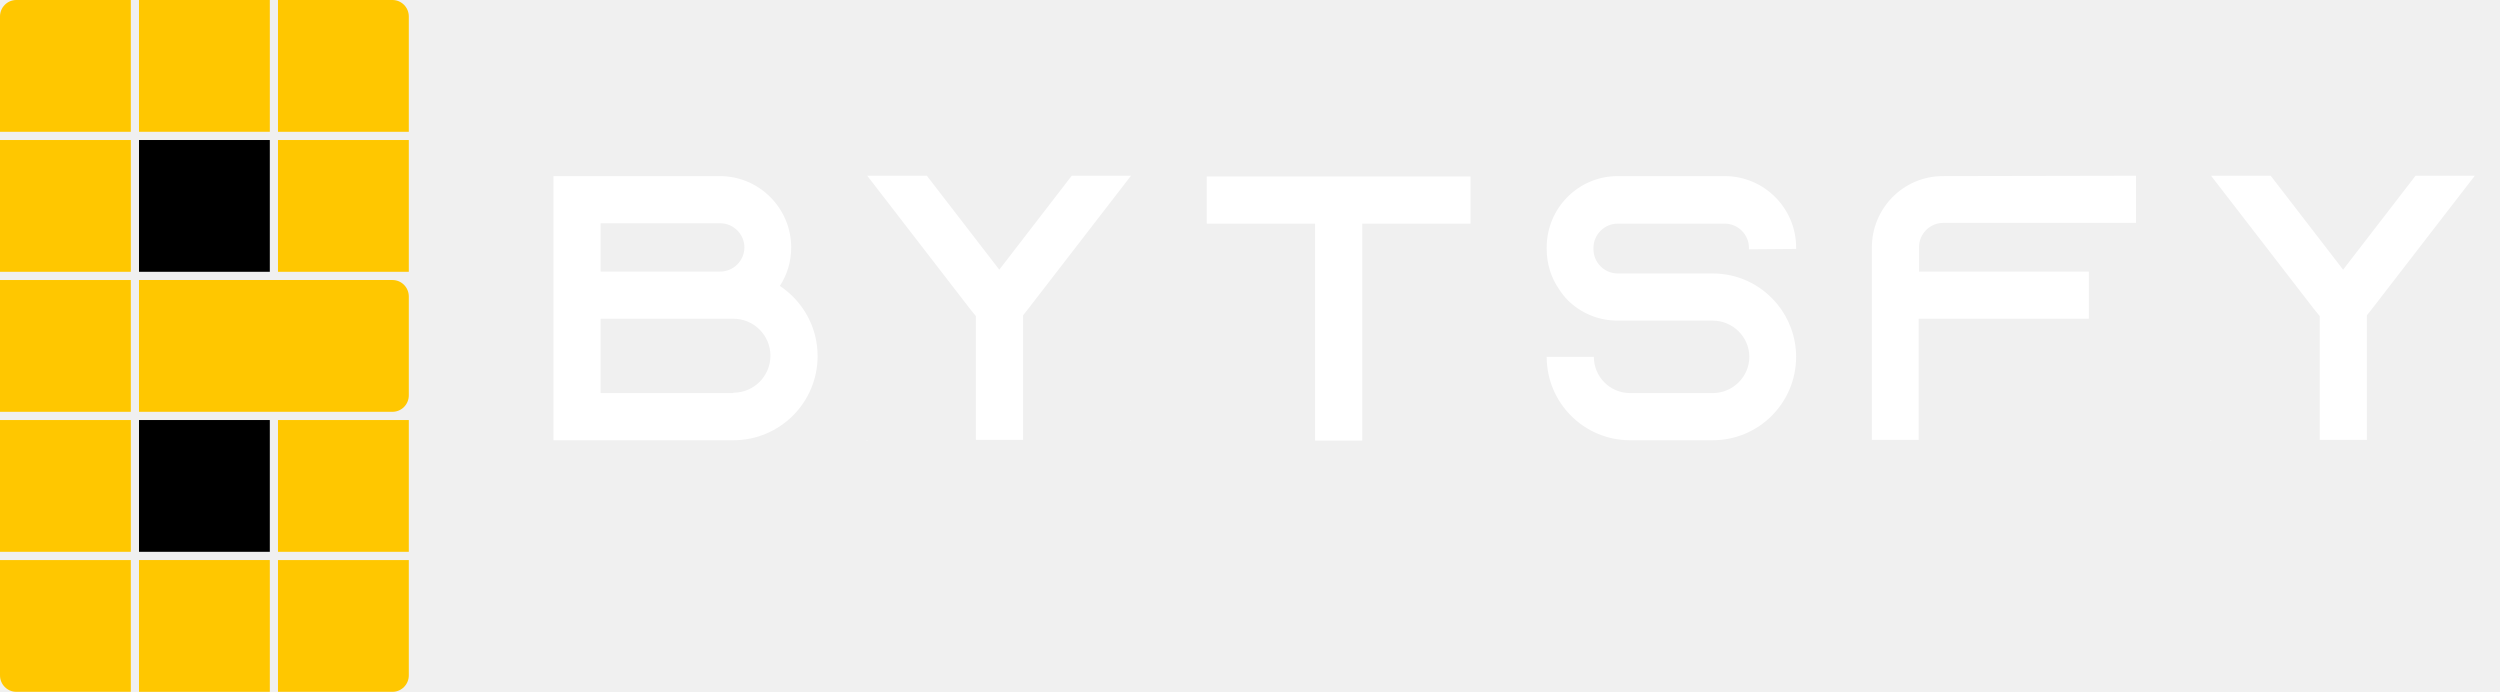
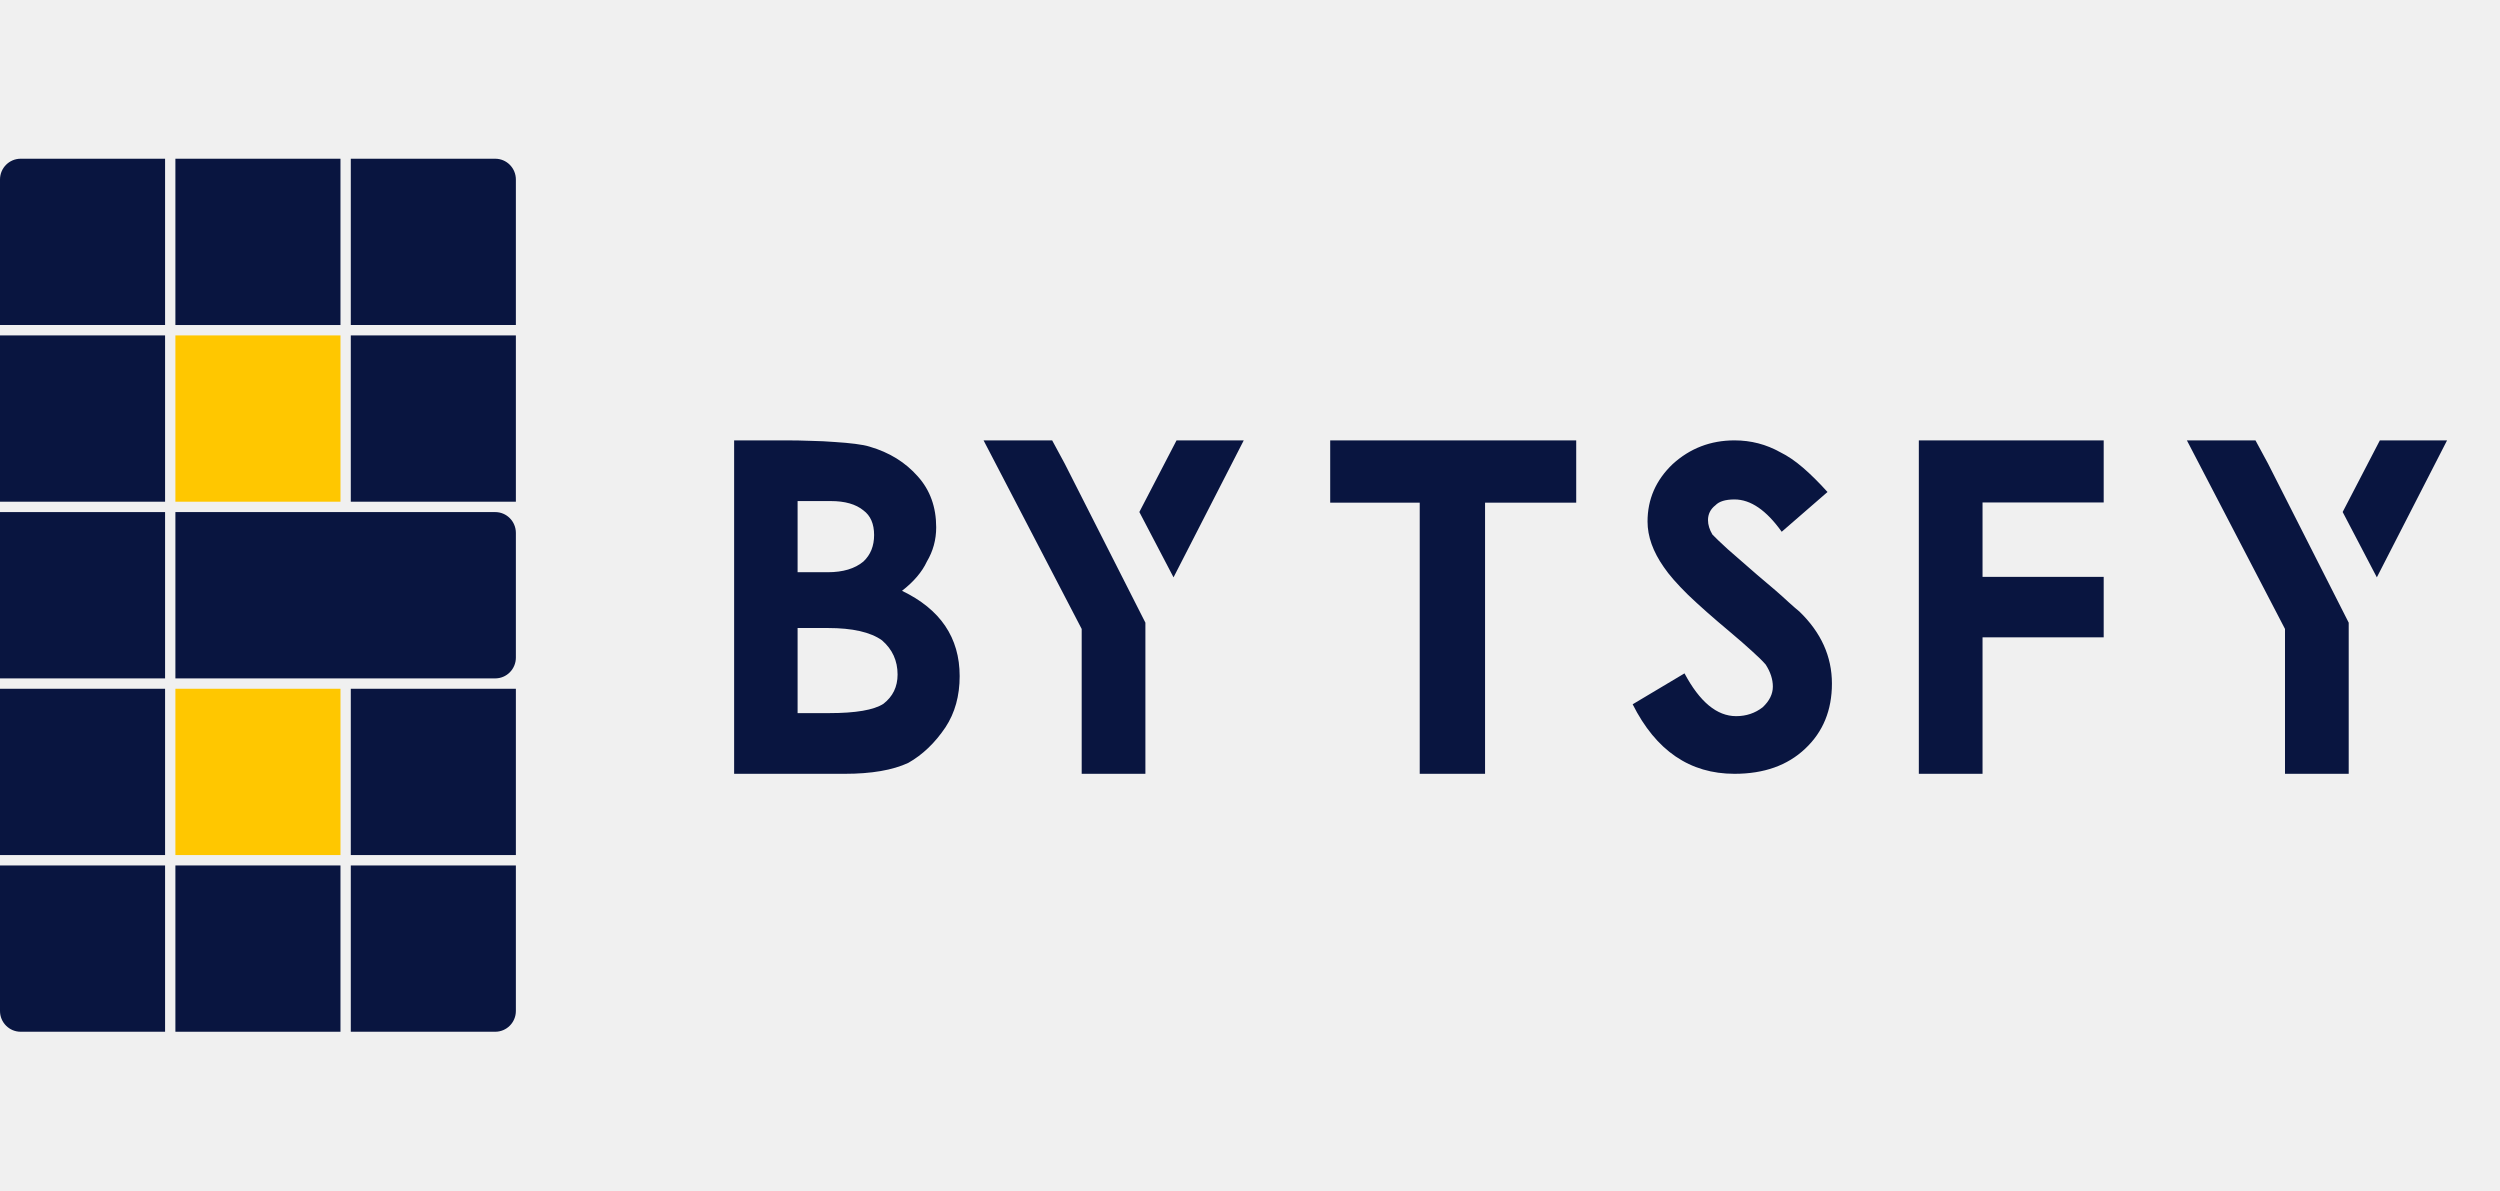
- <svg xmlns="http://www.w3.org/2000/svg" width="159" height="44" viewBox="0 0 159 44" fill="none">
-   <path d="M0 1.048C0 0.469 0.466 0 1.04 0H8.32V8.381H0V1.048Z" fill="#FFC700" />
-   <path d="M0 8.905H8.32V17.286H0V8.905Z" fill="#FFC700" />
-   <path d="M8.84 0H17.16V8.381H8.84V0Z" fill="#FFC700" />
-   <path d="M17.68 8.905H26V17.286H17.68V8.905Z" fill="#FFC700" />
-   <path d="M8.84 26.714H17.16V35.095H8.84V26.714Z" fill="black" />
-   <path d="M8.84 8.905H17.16V17.286H8.84V8.905Z" fill="black" />
-   <path d="M8.84 17.809H24.96C25.534 17.809 26 18.279 26 18.857V25.143C26 25.721 25.534 26.191 24.96 26.191H8.84V17.809Z" fill="#FFC700" />
-   <path d="M17.68 35.619H26V42.952C26 43.531 25.534 44 24.96 44H17.68V35.619Z" fill="#FFC700" />
-   <path d="M17.68 26.714H26V35.095H17.68V26.714Z" fill="#FFC700" />
-   <path d="M17.68 0H24.96C25.534 0 26 0.469 26 1.048V8.381H17.68V0Z" fill="#FFC700" />
-   <path d="M0 17.809H8.32V26.191H0V17.809Z" fill="#FFC700" />
-   <path d="M0 26.714H8.32V35.095H0V26.714Z" fill="#FFC700" />
-   <path d="M0 35.619H8.32V44H1.04C0.466 44 0 43.531 0 42.952V35.619Z" fill="#FFC700" />
-   <path d="M8.84 35.619H17.16V44H8.84V35.619Z" fill="#FFC700" />
-   <path d="M49.6 18.184C50.056 17.488 50.32 16.648 50.32 15.736C50.32 13.24 48.28 11.2 45.784 11.2H35.2V28H46.648C49.6 28 52 25.6 52 22.648C52 20.776 51.04 19.144 49.6 18.184ZM38.2 14.2H45.808C46.648 14.2 47.344 14.896 47.344 15.736C47.344 16.576 46.648 17.272 45.808 17.272H38.2V14.2ZM46.648 25H38.2V20.272H46.648C47.944 20.272 49 21.328 49 22.624C49 23.92 47.944 24.976 46.648 24.976V25ZM68.163 11.176L63.555 17.152L58.947 11.176H55.155L61.659 19.6L62.067 20.104V27.976H65.067V20.056L65.427 19.6L71.931 11.176H68.163ZM55.131 28.048L55.179 28H55.131V28.048ZM71.931 28.048V28H71.907L71.931 28.048ZM76.75 11.224V14.224H83.638V28.024H86.638V14.224H93.526V11.224H76.75ZM114.233 15.832V15.736C114.233 13.24 112.193 11.2 109.697 11.2H102.881C100.385 11.2 98.369 13.24 98.369 15.736V15.832C98.369 16.792 98.657 17.68 99.161 18.4C99.329 18.664 99.521 18.904 99.737 19.12C100.553 19.912 101.657 20.392 102.881 20.392H108.929C110.201 20.392 111.257 21.424 111.257 22.696C111.257 23.968 110.201 25 108.929 25H103.673C102.401 25 101.369 23.968 101.369 22.696H98.369C98.369 25.624 100.745 28 103.673 28H108.929C111.857 28 114.233 25.624 114.233 22.696C114.233 21.424 113.777 20.248 113.033 19.336C112.961 19.264 112.913 19.192 112.841 19.12C111.881 18.064 110.489 17.392 108.929 17.392H102.881C102.041 17.392 101.345 16.696 101.345 15.856V15.76C101.345 14.92 102.041 14.224 102.881 14.224H109.697C110.537 14.224 111.233 14.92 111.233 15.76V15.856L114.233 15.832ZM123.563 11.2C121.067 11.2 119.051 13.24 119.051 15.736V27.976H122.027V20.272H132.851V17.272H122.051V15.712C122.051 14.872 122.747 14.176 123.587 14.176H135.851V11.176L123.563 11.2ZM153.63 11.176L149.022 17.152L144.414 11.176H140.622L147.126 19.6L147.534 20.104V27.976H150.534V20.056L150.894 19.6L157.398 11.176H153.63ZM140.598 28.048L140.646 28H140.598V28.048ZM157.398 28.048V28H157.374L157.398 28.048Z" fill="white" />
+ <svg xmlns="http://www.w3.org/2000/svg" width="126" height="60" viewBox="0 0 126 60" fill="none">
+   <path d="M0 9.048C0 8.469 0.466 8 1.04 8H8.32V16.381H0V9.048Z" fill="#091540" />
+   <path d="M0 16.905H8.32V25.286H0V16.905Z" fill="#091540" />
+   <path d="M8.84 8H17.16V16.381H8.84V8Z" fill="#091540" />
+   <path d="M17.68 16.905H26V25.286H17.68V16.905Z" fill="#091540" />
+   <path d="M8.84 34.714H17.16V43.095H8.84V34.714Z" fill="#FFC700" />
+   <path d="M8.84 16.905H17.16V25.286H8.84V16.905Z" fill="#FFC700" />
+   <path d="M8.84 25.809H24.96C25.534 25.809 26 26.279 26 26.857V33.143C26 33.721 25.534 34.191 24.96 34.191H8.84V25.809Z" fill="#091540" />
+   <path d="M17.68 43.619H26V50.952C26 51.531 25.534 52 24.96 52H17.68V43.619Z" fill="#091540" />
+   <path d="M17.68 34.714H26V43.095H17.68V34.714Z" fill="#091540" />
+   <path d="M17.68 8H24.96C25.534 8 26 8.469 26 9.048V16.381H17.68V8Z" fill="#091540" />
+   <path d="M0 25.809H8.32V34.191H0V25.809Z" fill="#091540" />
+   <path d="M0 34.714H8.32V43.095H0V34.714Z" fill="#091540" />
+   <path d="M0 43.619H8.32V52H1.04C0.466 52 0 51.531 0 50.952V43.619Z" fill="#091540" />
+   <path d="M8.84 43.619H17.16V52H8.84V43.619Z" fill="#091540" />
+   <path d="M42.578 39H37V22.195H39.66C40.051 22.195 40.453 22.203 40.867 22.219C41.289 22.227 41.691 22.246 42.074 22.277C42.457 22.301 42.801 22.332 43.105 22.371C43.418 22.41 43.66 22.457 43.832 22.512C44.824 22.801 45.633 23.301 46.258 24.012C46.875 24.699 47.184 25.555 47.184 26.578C47.184 27.203 47.027 27.777 46.715 28.301C46.473 28.824 46.055 29.316 45.461 29.777C47.398 30.707 48.367 32.141 48.367 34.078C48.367 35.07 48.129 35.93 47.652 36.656C47.121 37.445 46.496 38.043 45.777 38.449C44.988 38.816 43.922 39 42.578 39ZM41.793 35.941C43.129 35.941 44.039 35.785 44.523 35.473C45 35.105 45.238 34.613 45.238 33.996C45.238 33.301 44.977 32.727 44.453 32.273C43.875 31.859 42.965 31.652 41.723 31.652H40.199V35.941H41.793ZM41.723 28.84C42.488 28.84 43.086 28.66 43.516 28.301C43.875 27.965 44.055 27.52 44.055 26.965C44.055 26.402 43.875 25.988 43.516 25.723C43.133 25.41 42.586 25.254 41.875 25.254H40.199V28.84H41.723ZM62.685 22.195L59.146 29.098L57.423 25.805L59.298 22.195H62.685ZM53.029 22.195L53.662 23.367L57.728 31.383V39H54.517V31.699L49.572 22.195H53.029ZM79.441 22.195V25.336H77.917H74.847V39H71.554V25.336H68.566H67.042V22.195H79.441ZM87.419 39C85.169 39 83.458 37.832 82.286 35.496L84.899 33.938C85.665 35.375 86.532 36.094 87.501 36.094C88.009 36.094 88.454 35.945 88.837 35.648C89.18 35.328 89.352 34.98 89.352 34.605C89.352 34.238 89.231 33.867 88.989 33.492C88.833 33.312 88.606 33.09 88.309 32.824C88.013 32.551 87.641 32.227 87.196 31.852C86.344 31.141 85.638 30.516 85.075 29.977C84.52 29.43 84.114 28.965 83.856 28.582C83.309 27.801 83.036 27.035 83.036 26.285C83.036 25.16 83.458 24.195 84.302 23.391C85.177 22.594 86.216 22.195 87.419 22.195C88.247 22.195 89.016 22.395 89.727 22.793C90.094 22.973 90.473 23.23 90.864 23.566C91.255 23.902 91.669 24.312 92.106 24.797L89.798 26.801C89.024 25.715 88.231 25.172 87.419 25.172C86.966 25.172 86.645 25.27 86.458 25.465C86.208 25.66 86.083 25.91 86.083 26.215C86.083 26.449 86.157 26.691 86.305 26.941C86.454 27.098 86.712 27.344 87.079 27.68C87.454 28.008 87.942 28.434 88.544 28.957C89.247 29.543 89.782 30.008 90.149 30.352C90.391 30.57 90.571 30.727 90.688 30.82C91.782 31.875 92.329 33.086 92.329 34.453C92.329 35.797 91.88 36.891 90.981 37.734C90.091 38.578 88.903 39 87.419 39ZM106.026 22.195V25.324H99.92V29.074H106.026V32.121H99.92V39H96.709V22.195H106.026ZM123.332 22.195L119.793 29.098L118.07 25.805L119.945 22.195H123.332ZM113.676 22.195L114.309 23.367L118.375 31.383V39H115.164V31.699L110.219 22.195H113.676Z" fill="#091540" />
</svg>
